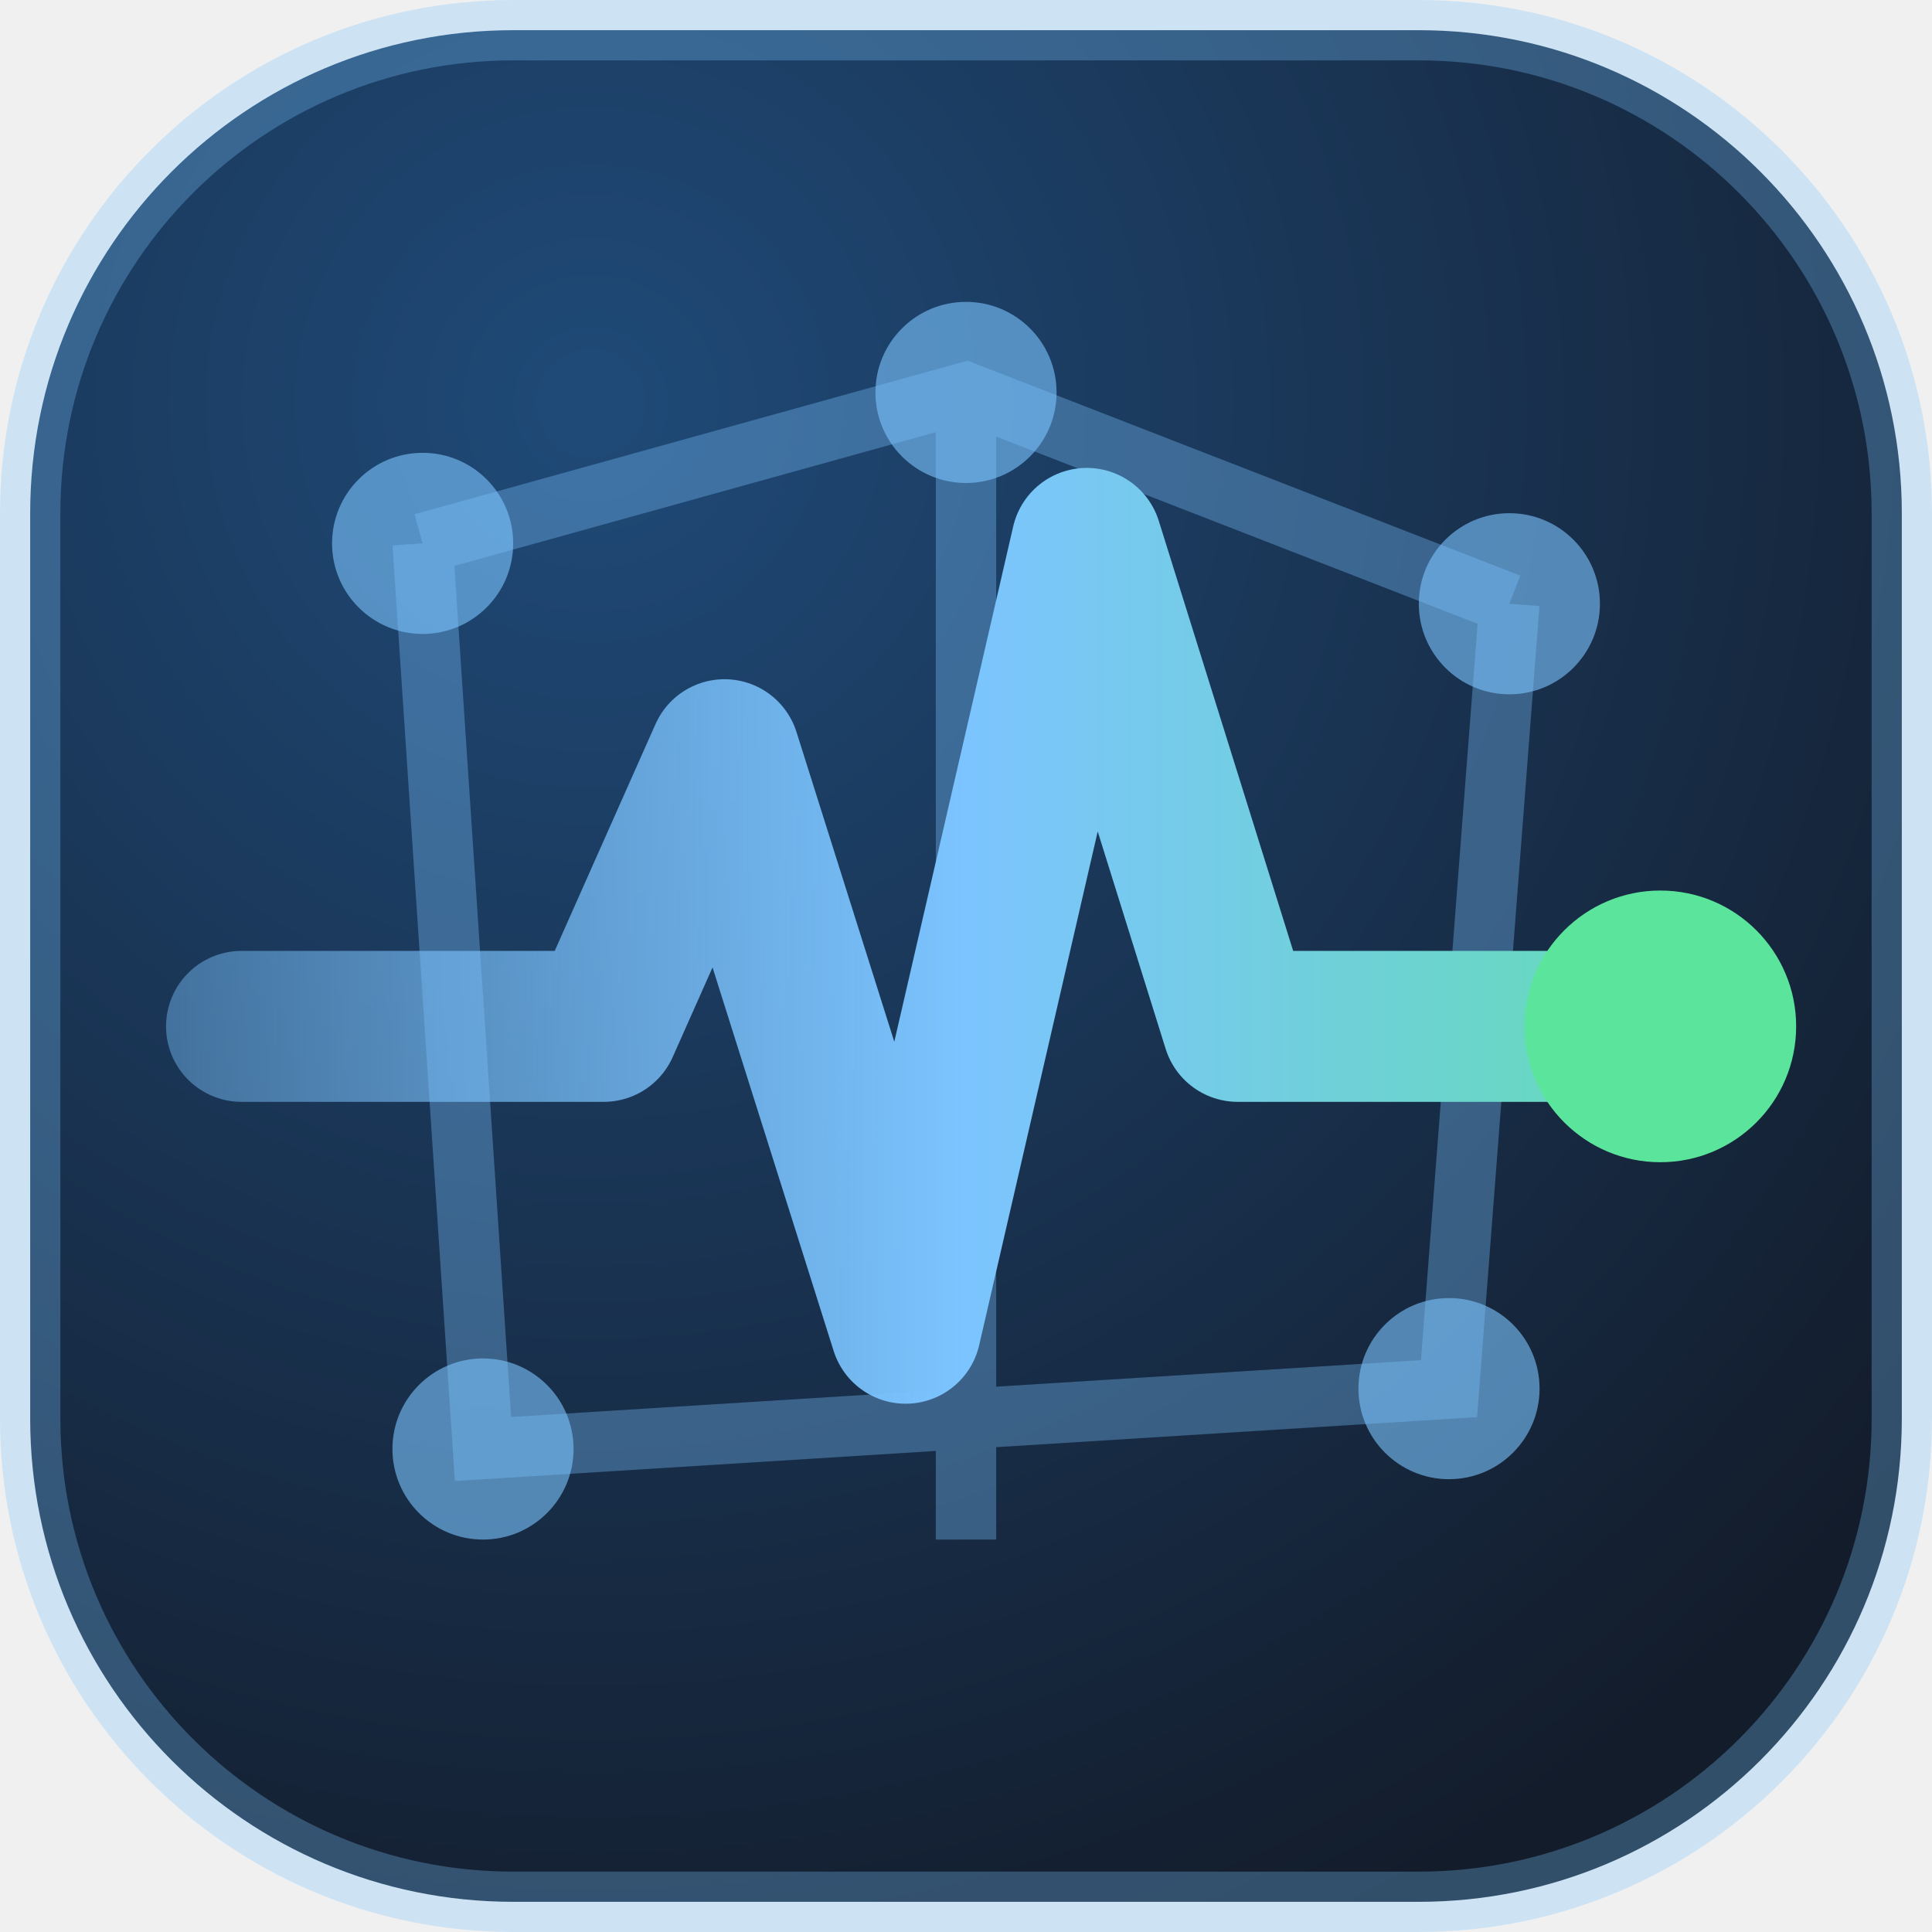
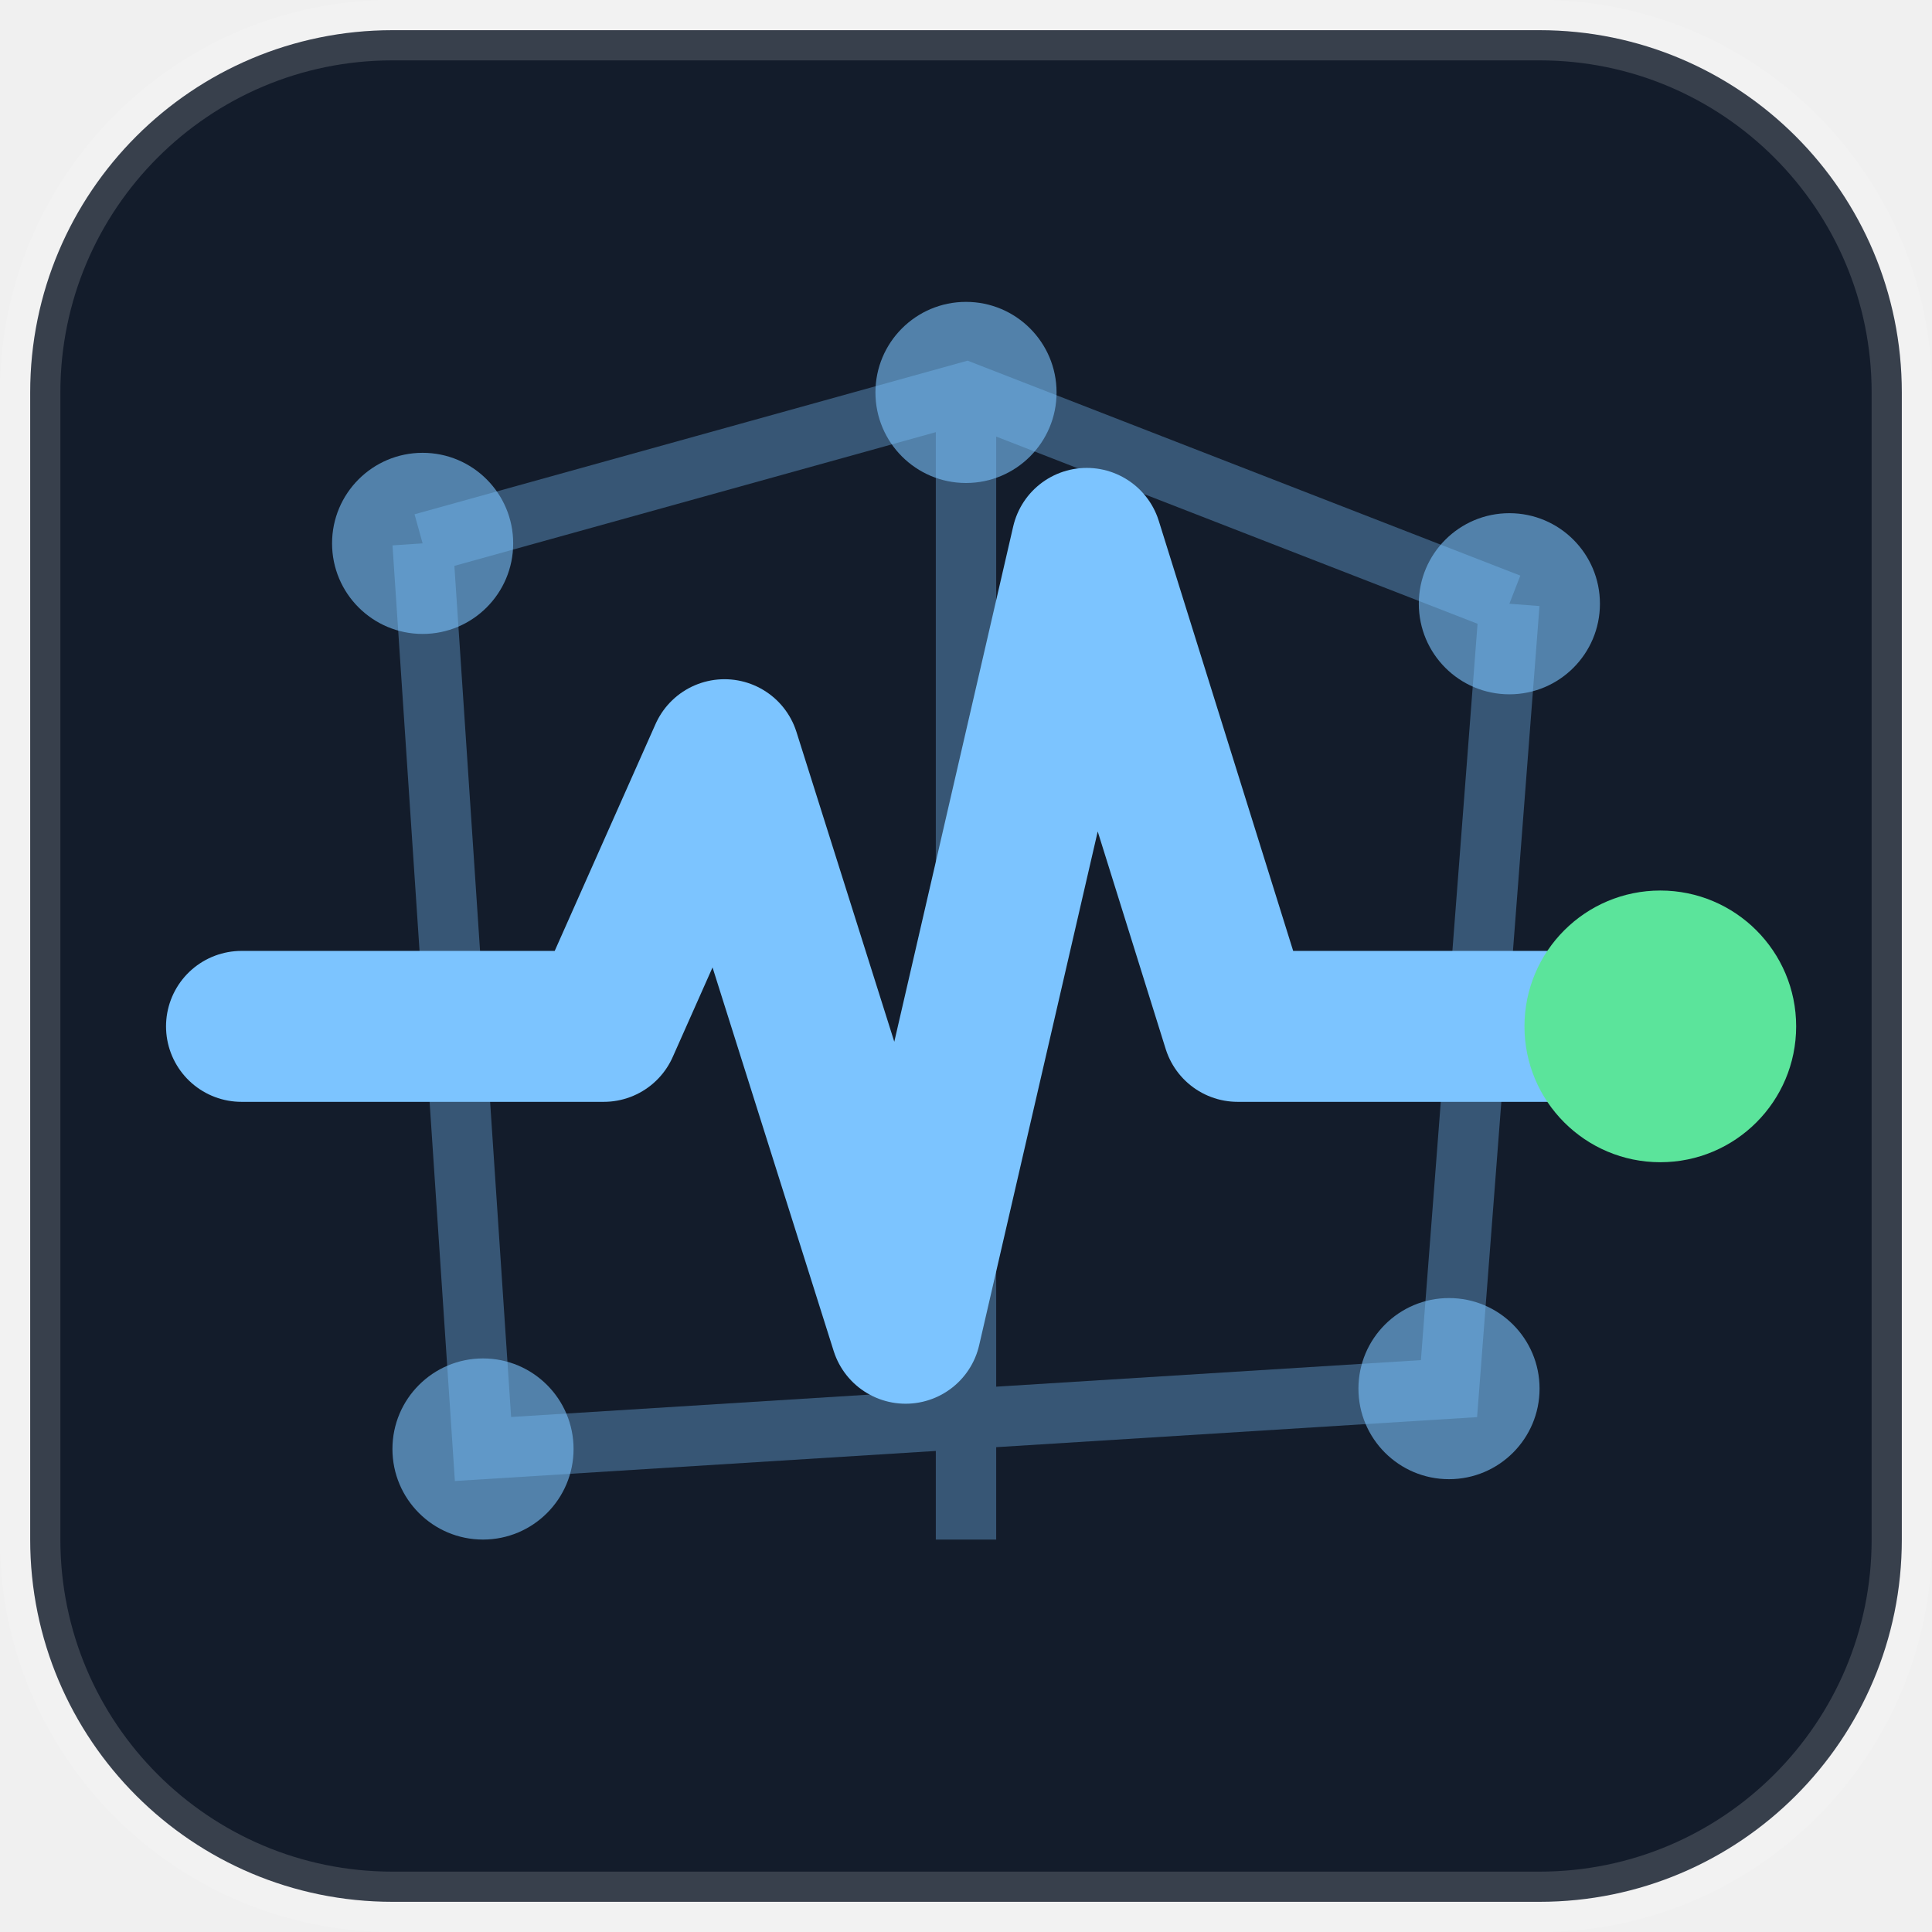
<svg xmlns="http://www.w3.org/2000/svg" viewBox="0 0 64 64" fill="none">
-   <defs>
-     <radialGradient id="tile" cx="0.3" cy="0.2" r="0.9">
-       <stop offset="0" stop-color="#1f4a78" />
-       <stop offset="1" stop-color="#131c2b" />
-     </radialGradient>
-     <linearGradient id="pulse" x1="0" y1="0" x2="64" y2="0" gradientUnits="userSpaceOnUse">
-       <stop offset="0" stop-color="#7cc4ff" stop-opacity="0.3" />
-       <stop offset="0.5" stop-color="#7cc4ff" />
-       <stop offset="1" stop-color="#5be49b" />
-     </linearGradient>
-   </defs>
-   <rect x="1" y="1" width="62" height="62" rx="16" fill="url(#tile)" stroke="#7cc4ff" stroke-opacity="0.3" stroke-width="2" />
+   <rect x="1" y="1" width="62" height="62" rx="12" fill="#131c2b" stroke="#ffffff" stroke-opacity="0.16" stroke-width="2" />
  <path d="M14 18 L32 13 L50 20 M14 18 L16 48 L48 46 L50 20 M32 13 L32 51" stroke="#7cc4ff" stroke-opacity="0.35" stroke-width="2" />
  <g fill="#7cc4ff" fill-opacity="0.6">
    <circle cx="14" cy="18" r="3" />
    <circle cx="32" cy="13" r="3" />
    <circle cx="50" cy="20" r="3" />
    <circle cx="16" cy="48" r="3" />
    <circle cx="48" cy="46" r="3" />
  </g>
-   <path d="M8 34 H20 L24 25 L30 44 L36 18 L41 34 H54" stroke="url(#pulse)" stroke-width="5" stroke-linecap="round" stroke-linejoin="round" />
+   <path d="M8 34 H20 L24 25 L30 44 L36 18 L41 34 H54" stroke="#7cc4ff" stroke-width="5" stroke-linecap="round" stroke-linejoin="round" />
  <circle cx="55" cy="34" r="4.5" fill="#5be49b" />
</svg>
